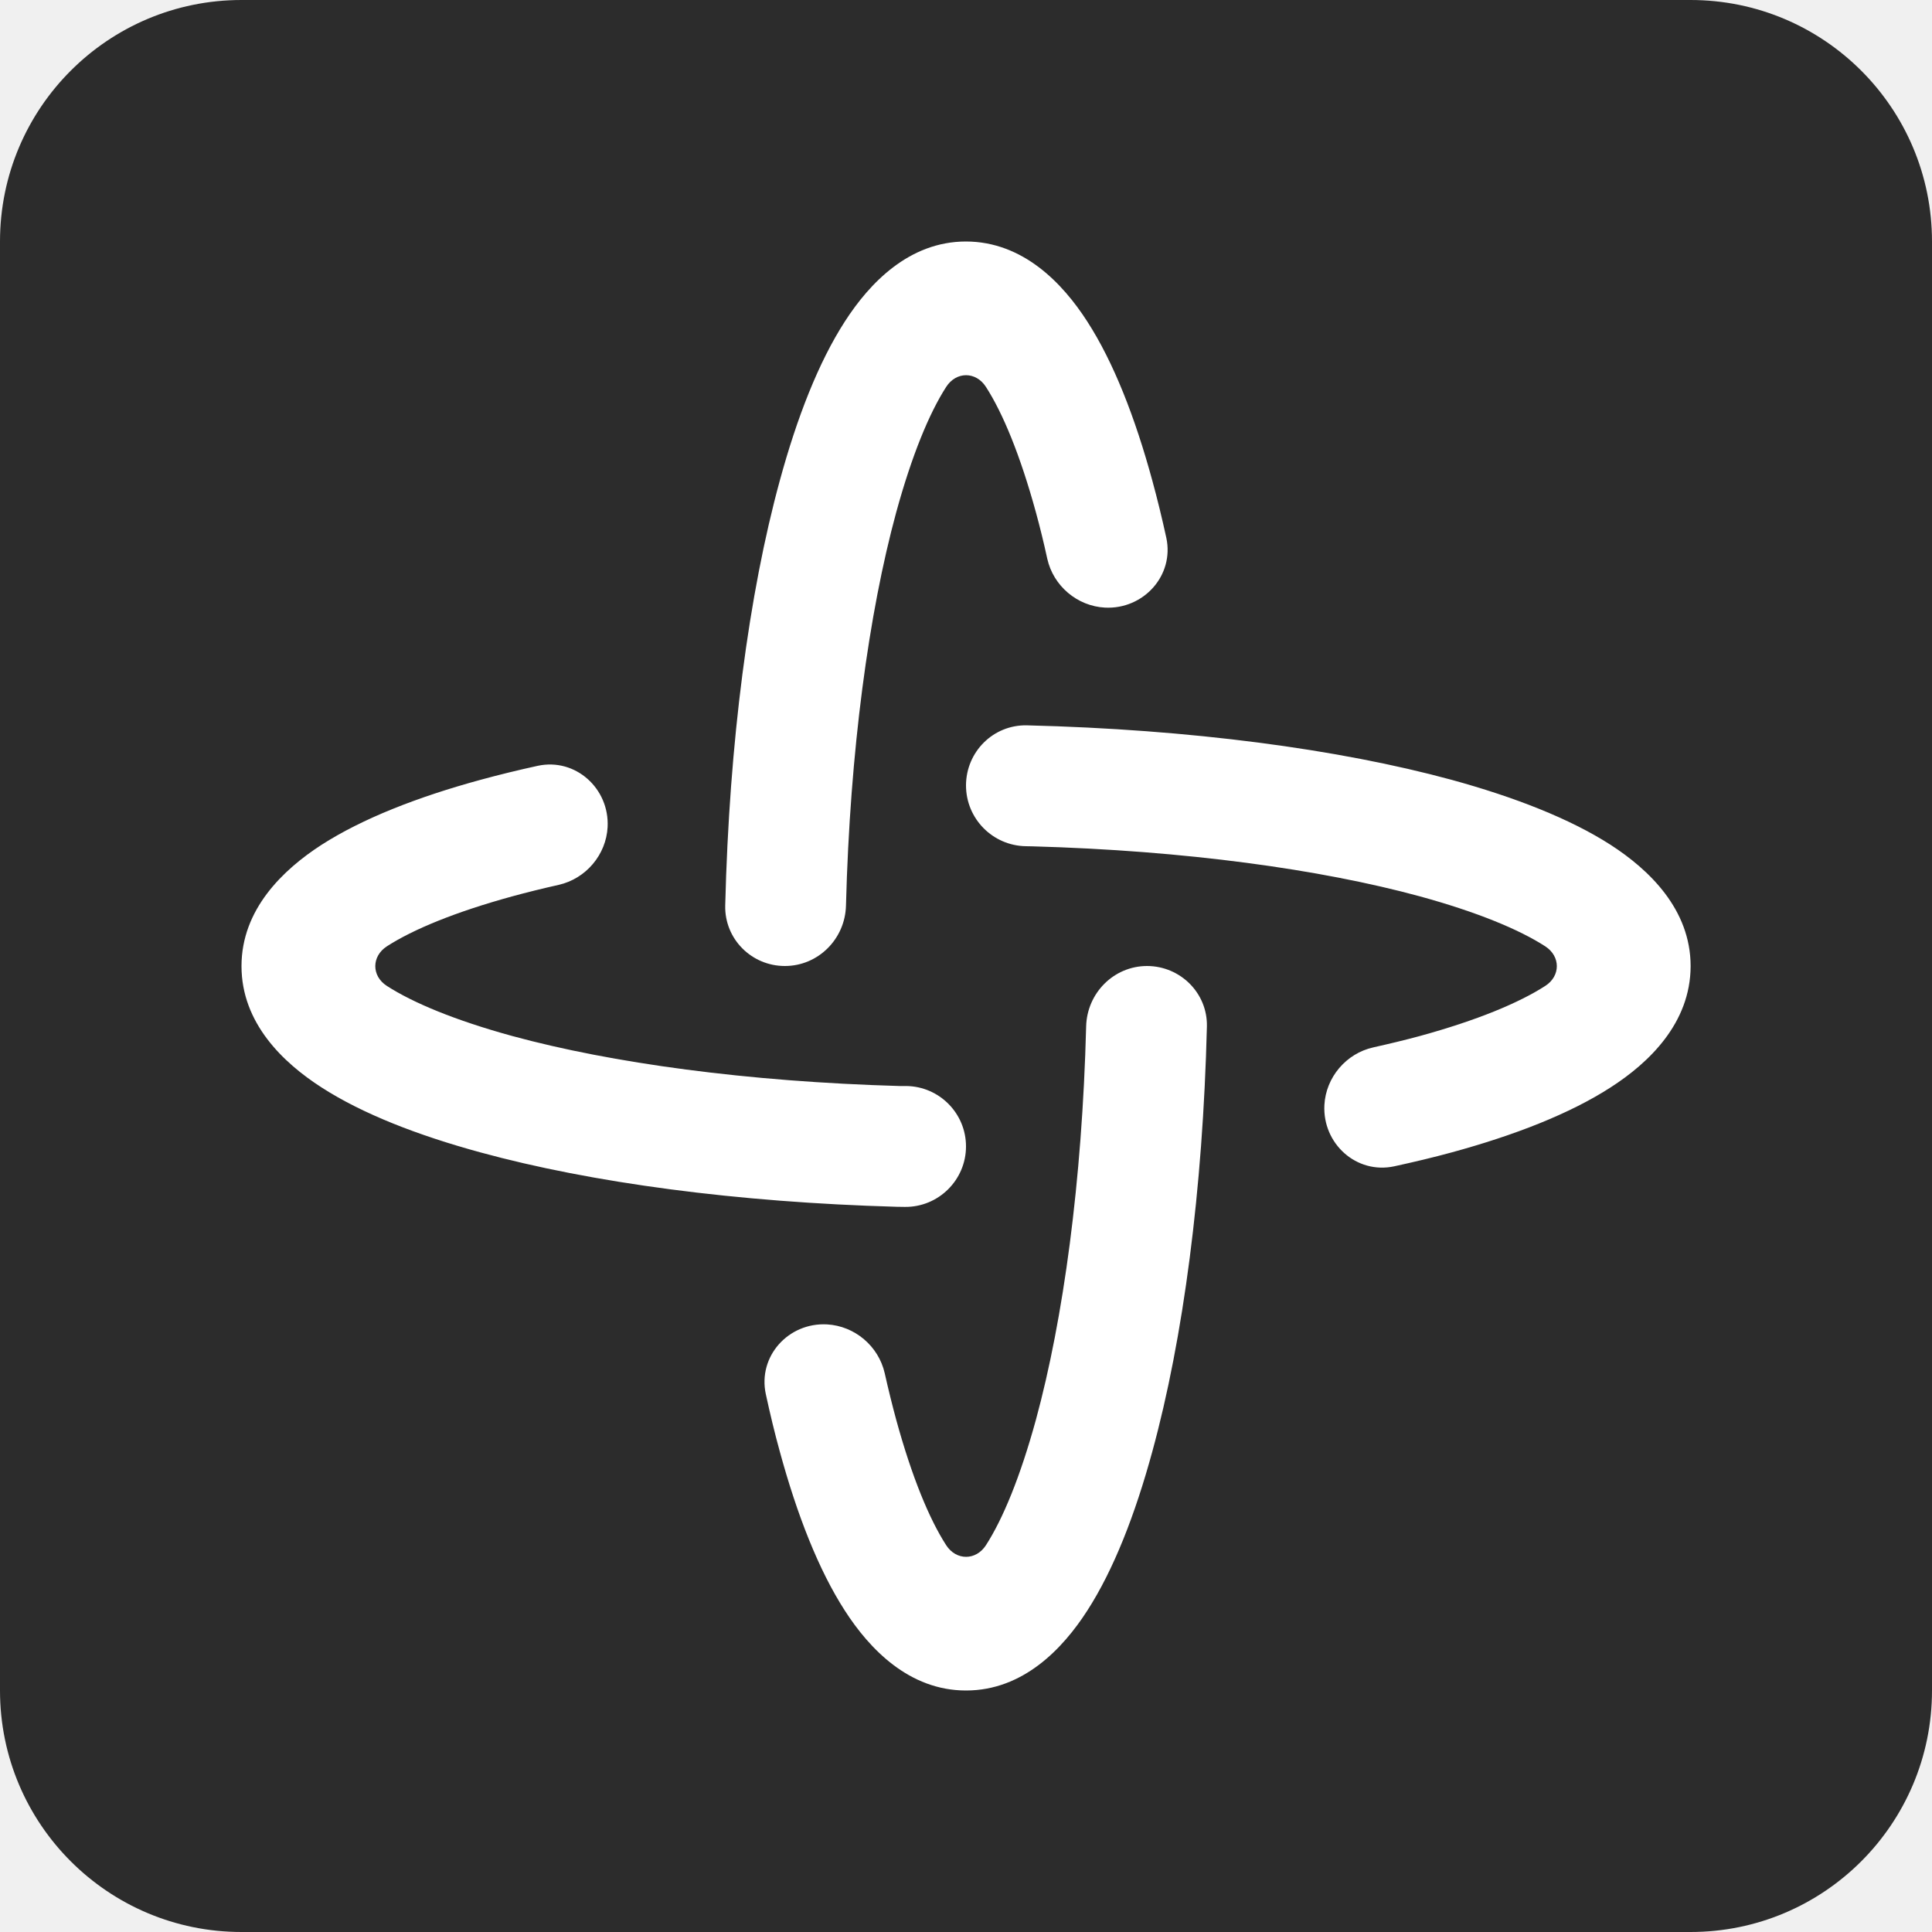
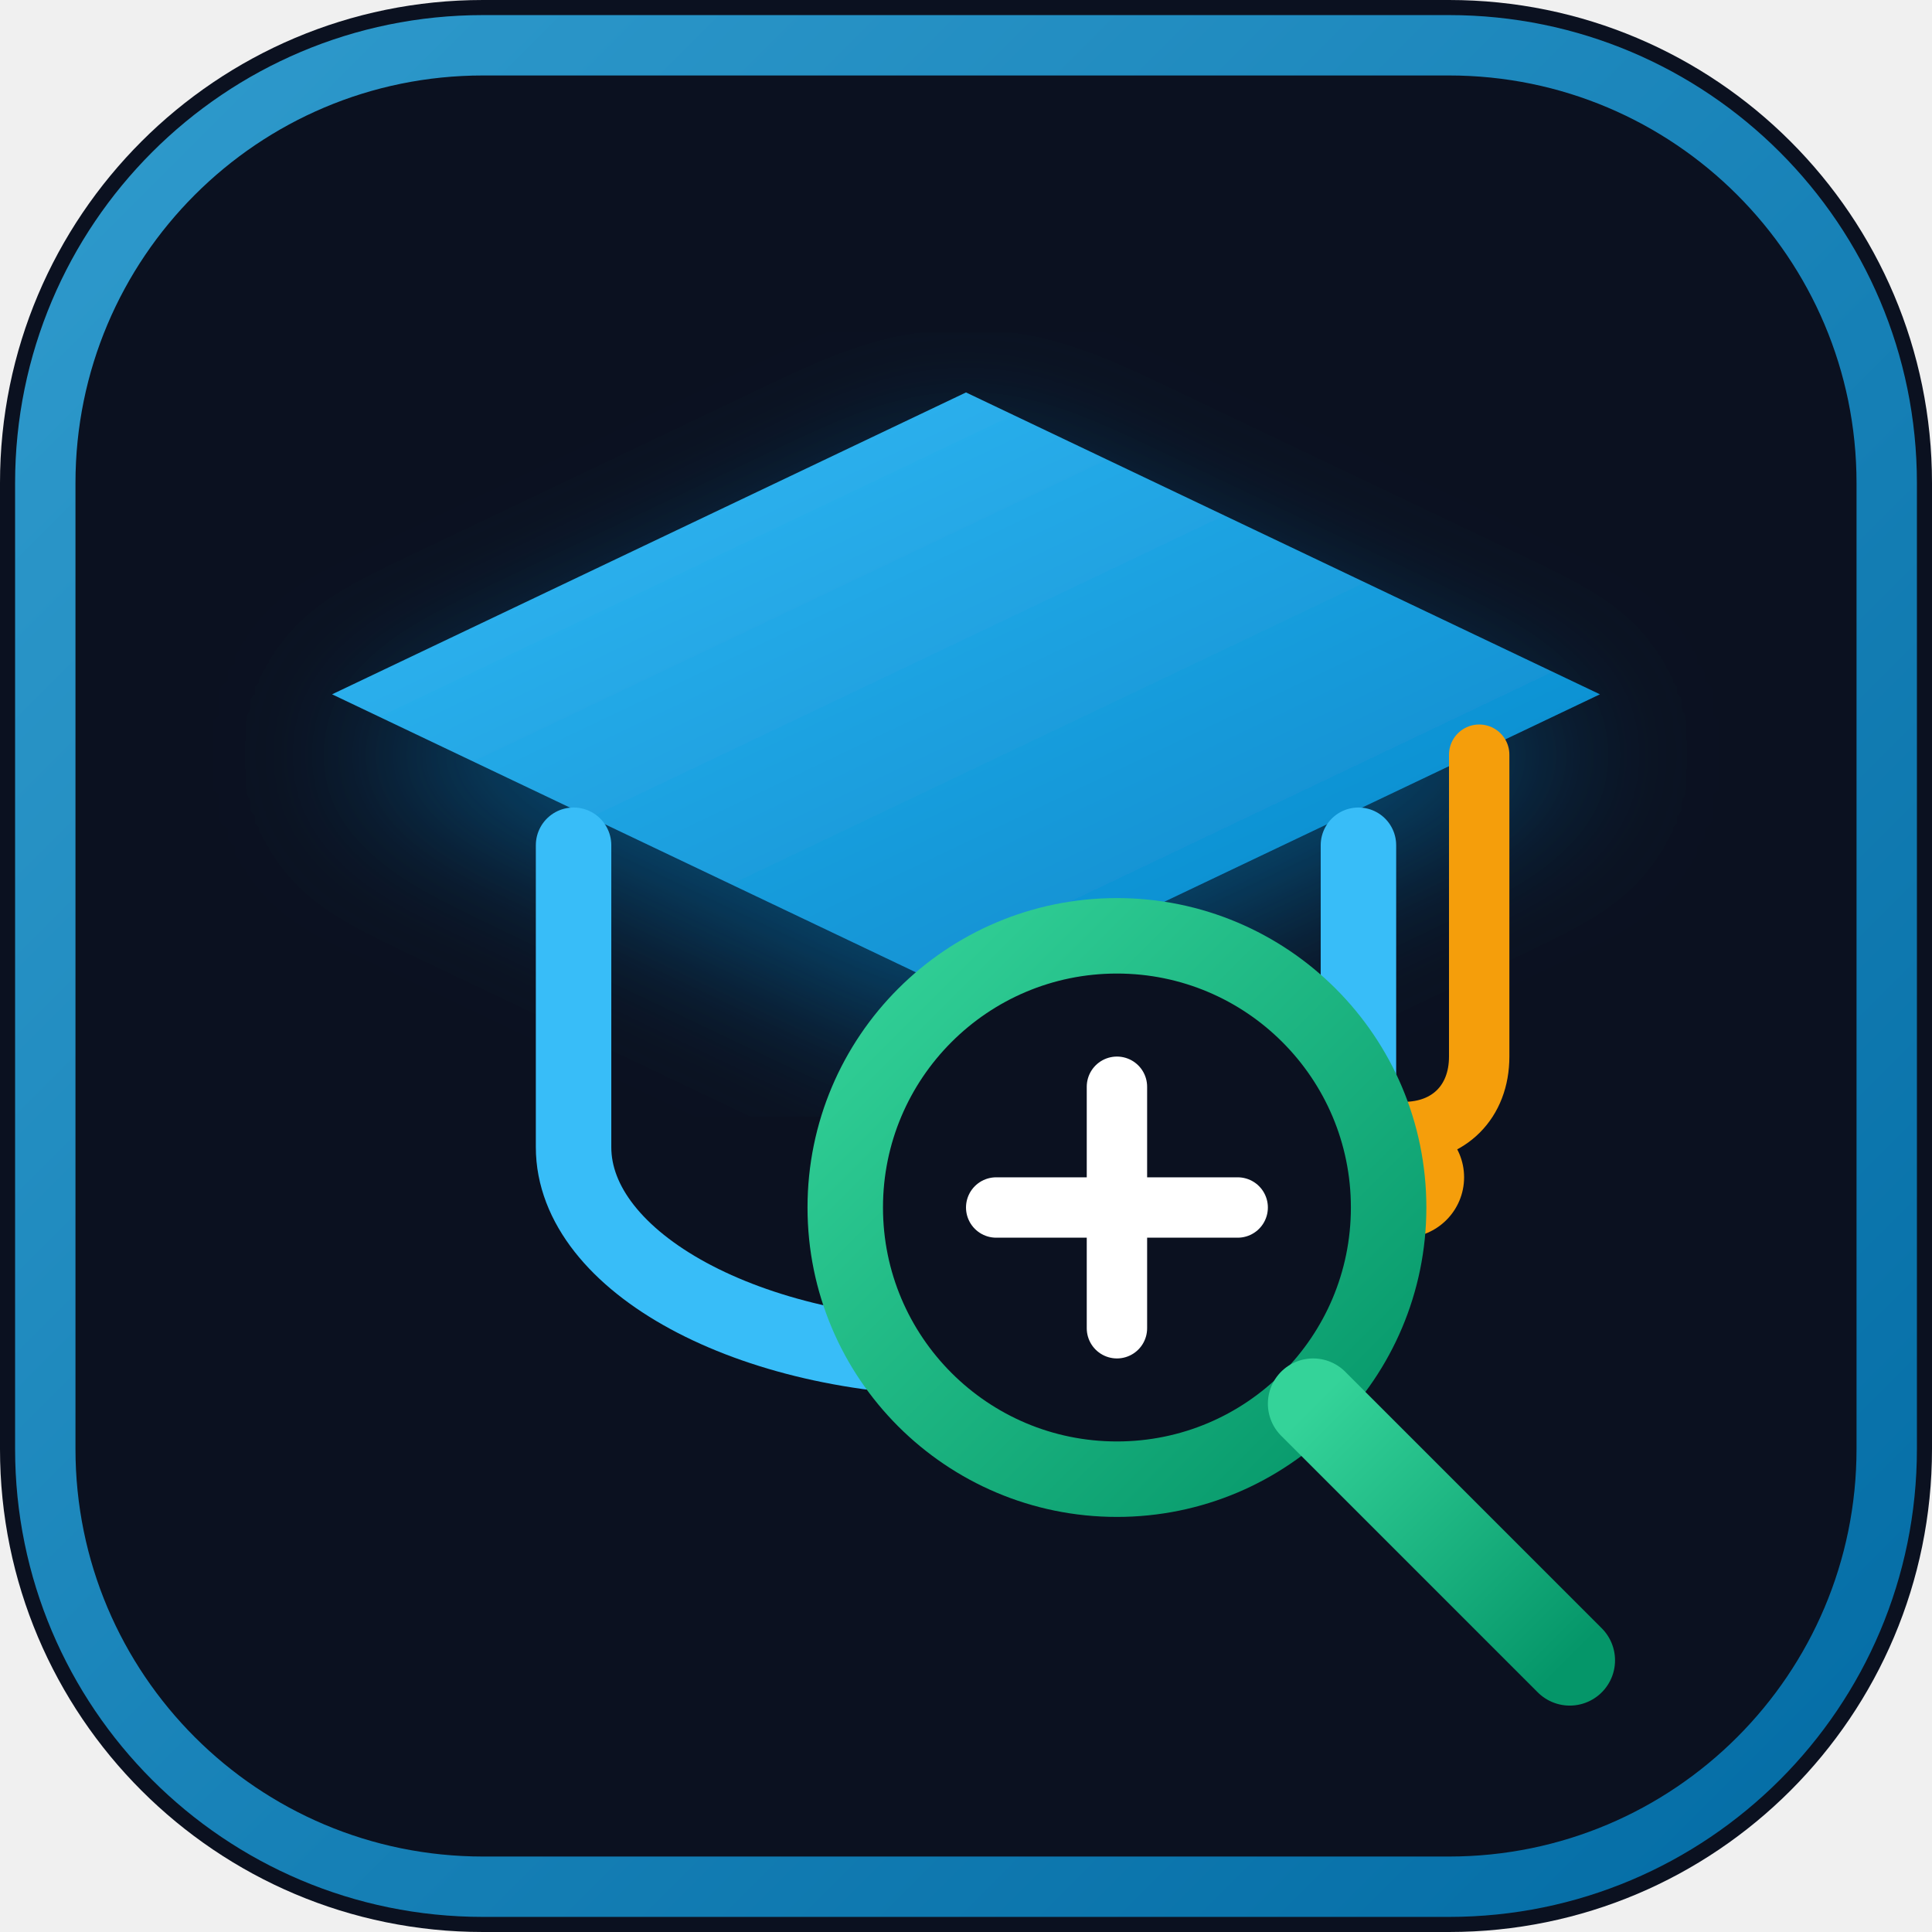
- <svg xmlns="http://www.w3.org/2000/svg" width="16" height="16" viewBox="0 0 16 16" fill="none">
-   <path d="M0 2C0 0.895 0.895 0 2 0H14C15.105 0 16 0.895 16 2V14C16 15.105 15.105 16 14 16H2C0.895 16 0 15.105 0 14V2Z" fill="#2C2C2C" />
-   <path d="M9.5 8C9.776 8.001 10.001 8.225 9.995 8.5C9.962 9.855 9.799 11.086 9.543 12.021C9.401 12.542 9.223 13 9.004 13.339C8.8 13.656 8.472 14 8 14C7.529 14 7.201 13.656 6.997 13.339C6.778 13 6.6 12.542 6.458 12.021C6.416 11.87 6.378 11.711 6.342 11.545C6.275 11.232 6.529 10.951 6.849 10.968C7.079 10.981 7.276 11.148 7.327 11.373C7.357 11.507 7.389 11.636 7.422 11.758C7.552 12.232 7.696 12.58 7.836 12.797C7.919 12.925 8.082 12.925 8.165 12.797C8.305 12.58 8.449 12.232 8.579 11.758C8.806 10.924 8.962 9.784 8.995 8.5C9.002 8.224 9.224 8 9.5 8ZM4.454 6.342C4.766 6.275 5.048 6.53 5.032 6.849C5.02 7.079 4.852 7.277 4.627 7.328C4.493 7.358 4.364 7.39 4.243 7.423C3.769 7.553 3.421 7.697 3.204 7.837C3.076 7.92 3.076 8.083 3.204 8.165C3.421 8.305 3.769 8.45 4.243 8.58C5.066 8.804 6.187 8.958 7.451 8.994H7.507C7.78 8.998 8 9.221 8 9.494C8 9.772 7.772 9.998 7.494 9.995L7.425 9.994C6.101 9.957 4.898 9.795 3.98 9.544C3.459 9.402 3.001 9.224 2.662 9.005C2.345 8.801 2 8.473 2 8.001C2 7.53 2.345 7.202 2.662 6.997C3.001 6.779 3.459 6.6 3.98 6.458C4.13 6.417 4.289 6.378 4.454 6.342ZM8.504 6.007C9.857 6.04 11.087 6.204 12.021 6.458C12.542 6.601 13 6.779 13.339 6.997C13.656 7.202 14.001 7.53 14.001 8.001C14 8.473 13.656 8.801 13.339 9.005C13 9.224 12.542 9.402 12.021 9.544C11.871 9.585 11.711 9.623 11.546 9.659C11.233 9.726 10.952 9.471 10.968 9.152C10.98 8.922 11.148 8.724 11.373 8.674C11.507 8.644 11.636 8.613 11.758 8.58C12.232 8.45 12.58 8.305 12.797 8.165C12.925 8.083 12.925 7.92 12.797 7.837C12.58 7.697 12.232 7.553 11.758 7.423C10.935 7.199 9.814 7.044 8.55 7.009L8.497 7.008C8.221 7.004 8 6.78 8 6.504C8.001 6.226 8.226 6.001 8.504 6.007ZM8 2C8.472 2.001 8.8 2.345 9.004 2.662C9.223 3.001 9.401 3.459 9.543 3.98C9.584 4.13 9.623 4.289 9.659 4.454C9.726 4.766 9.47 5.048 9.151 5.032C8.921 5.02 8.723 4.852 8.673 4.627C8.644 4.493 8.612 4.364 8.579 4.243C8.449 3.769 8.305 3.421 8.165 3.204C8.082 3.075 7.919 3.075 7.836 3.204C7.696 3.421 7.552 3.769 7.422 4.243C7.195 5.077 7.039 6.216 7.006 7.5C6.999 7.776 6.776 8 6.5 8C6.224 8 6 7.776 6.006 7.5C6.039 6.146 6.202 4.915 6.458 3.98C6.6 3.459 6.778 3.001 6.997 2.662C7.201 2.345 7.529 2 8 2Z" fill="white" />
+ <svg xmlns="http://www.w3.org/2000/svg" viewBox="0 0 64 64" fill="none">
+   <defs>
+     <linearGradient id="primaryGrad" x1="0%" y1="0%" x2="100%" y2="100%">
+       <stop offset="0%" stop-color="#38bdf8" />
+       <stop offset="100%" stop-color="#0284c7" />
+     </linearGradient>
+     <linearGradient id="accentGrad" x1="0%" y1="0%" x2="100%" y2="100%">
+       <stop offset="0%" stop-color="#34d399" />
+       <stop offset="100%" stop-color="#059669" />
+     </linearGradient>
+     <filter id="glow" x="-20%" y="-20%" width="140%" height="140%">
+       <feDropShadow dx="0" dy="2" stdDeviation="2.5" flood-color="#0284c7" flood-opacity="0.5" />
+     </filter>
+   </defs>
+   <rect width="64" height="64" rx="16" fill="#0b1120" />
+   <rect x="1.5" y="1.5" width="61" height="61" rx="14.5" stroke="url(#primaryGrad)" stroke-width="2" stroke-opacity="0.8" />
+   <polygon points="32,13 11,23 32,33 53,23" fill="url(#primaryGrad)" filter="url(#glow)" />
+   <path d="M19 28v10c0 3.8 5.8 7 13 7s13-3.2 13-7V28" stroke="#38bdf8" stroke-width="2.5" stroke-linecap="round" fill="none" />
+   <path d="M49 25v10c0 1.5-1 2.5-2.5 2.5" stroke="#f59e0b" stroke-width="2" stroke-linecap="round" />
+   <circle cx="46.5" cy="39" r="2" fill="#f59e0b" />
+   <circle cx="37" cy="40" r="9" fill="#0b1120" stroke="url(#accentGrad)" stroke-width="2.5" />
+   <line x1="43.5" y1="46.5" x2="52" y2="55" stroke="url(#accentGrad)" stroke-width="3" stroke-linecap="round" />
+   <path d="M37 36v8M33 40h8" stroke="#ffffff" stroke-width="2" stroke-linecap="round" />
</svg>
